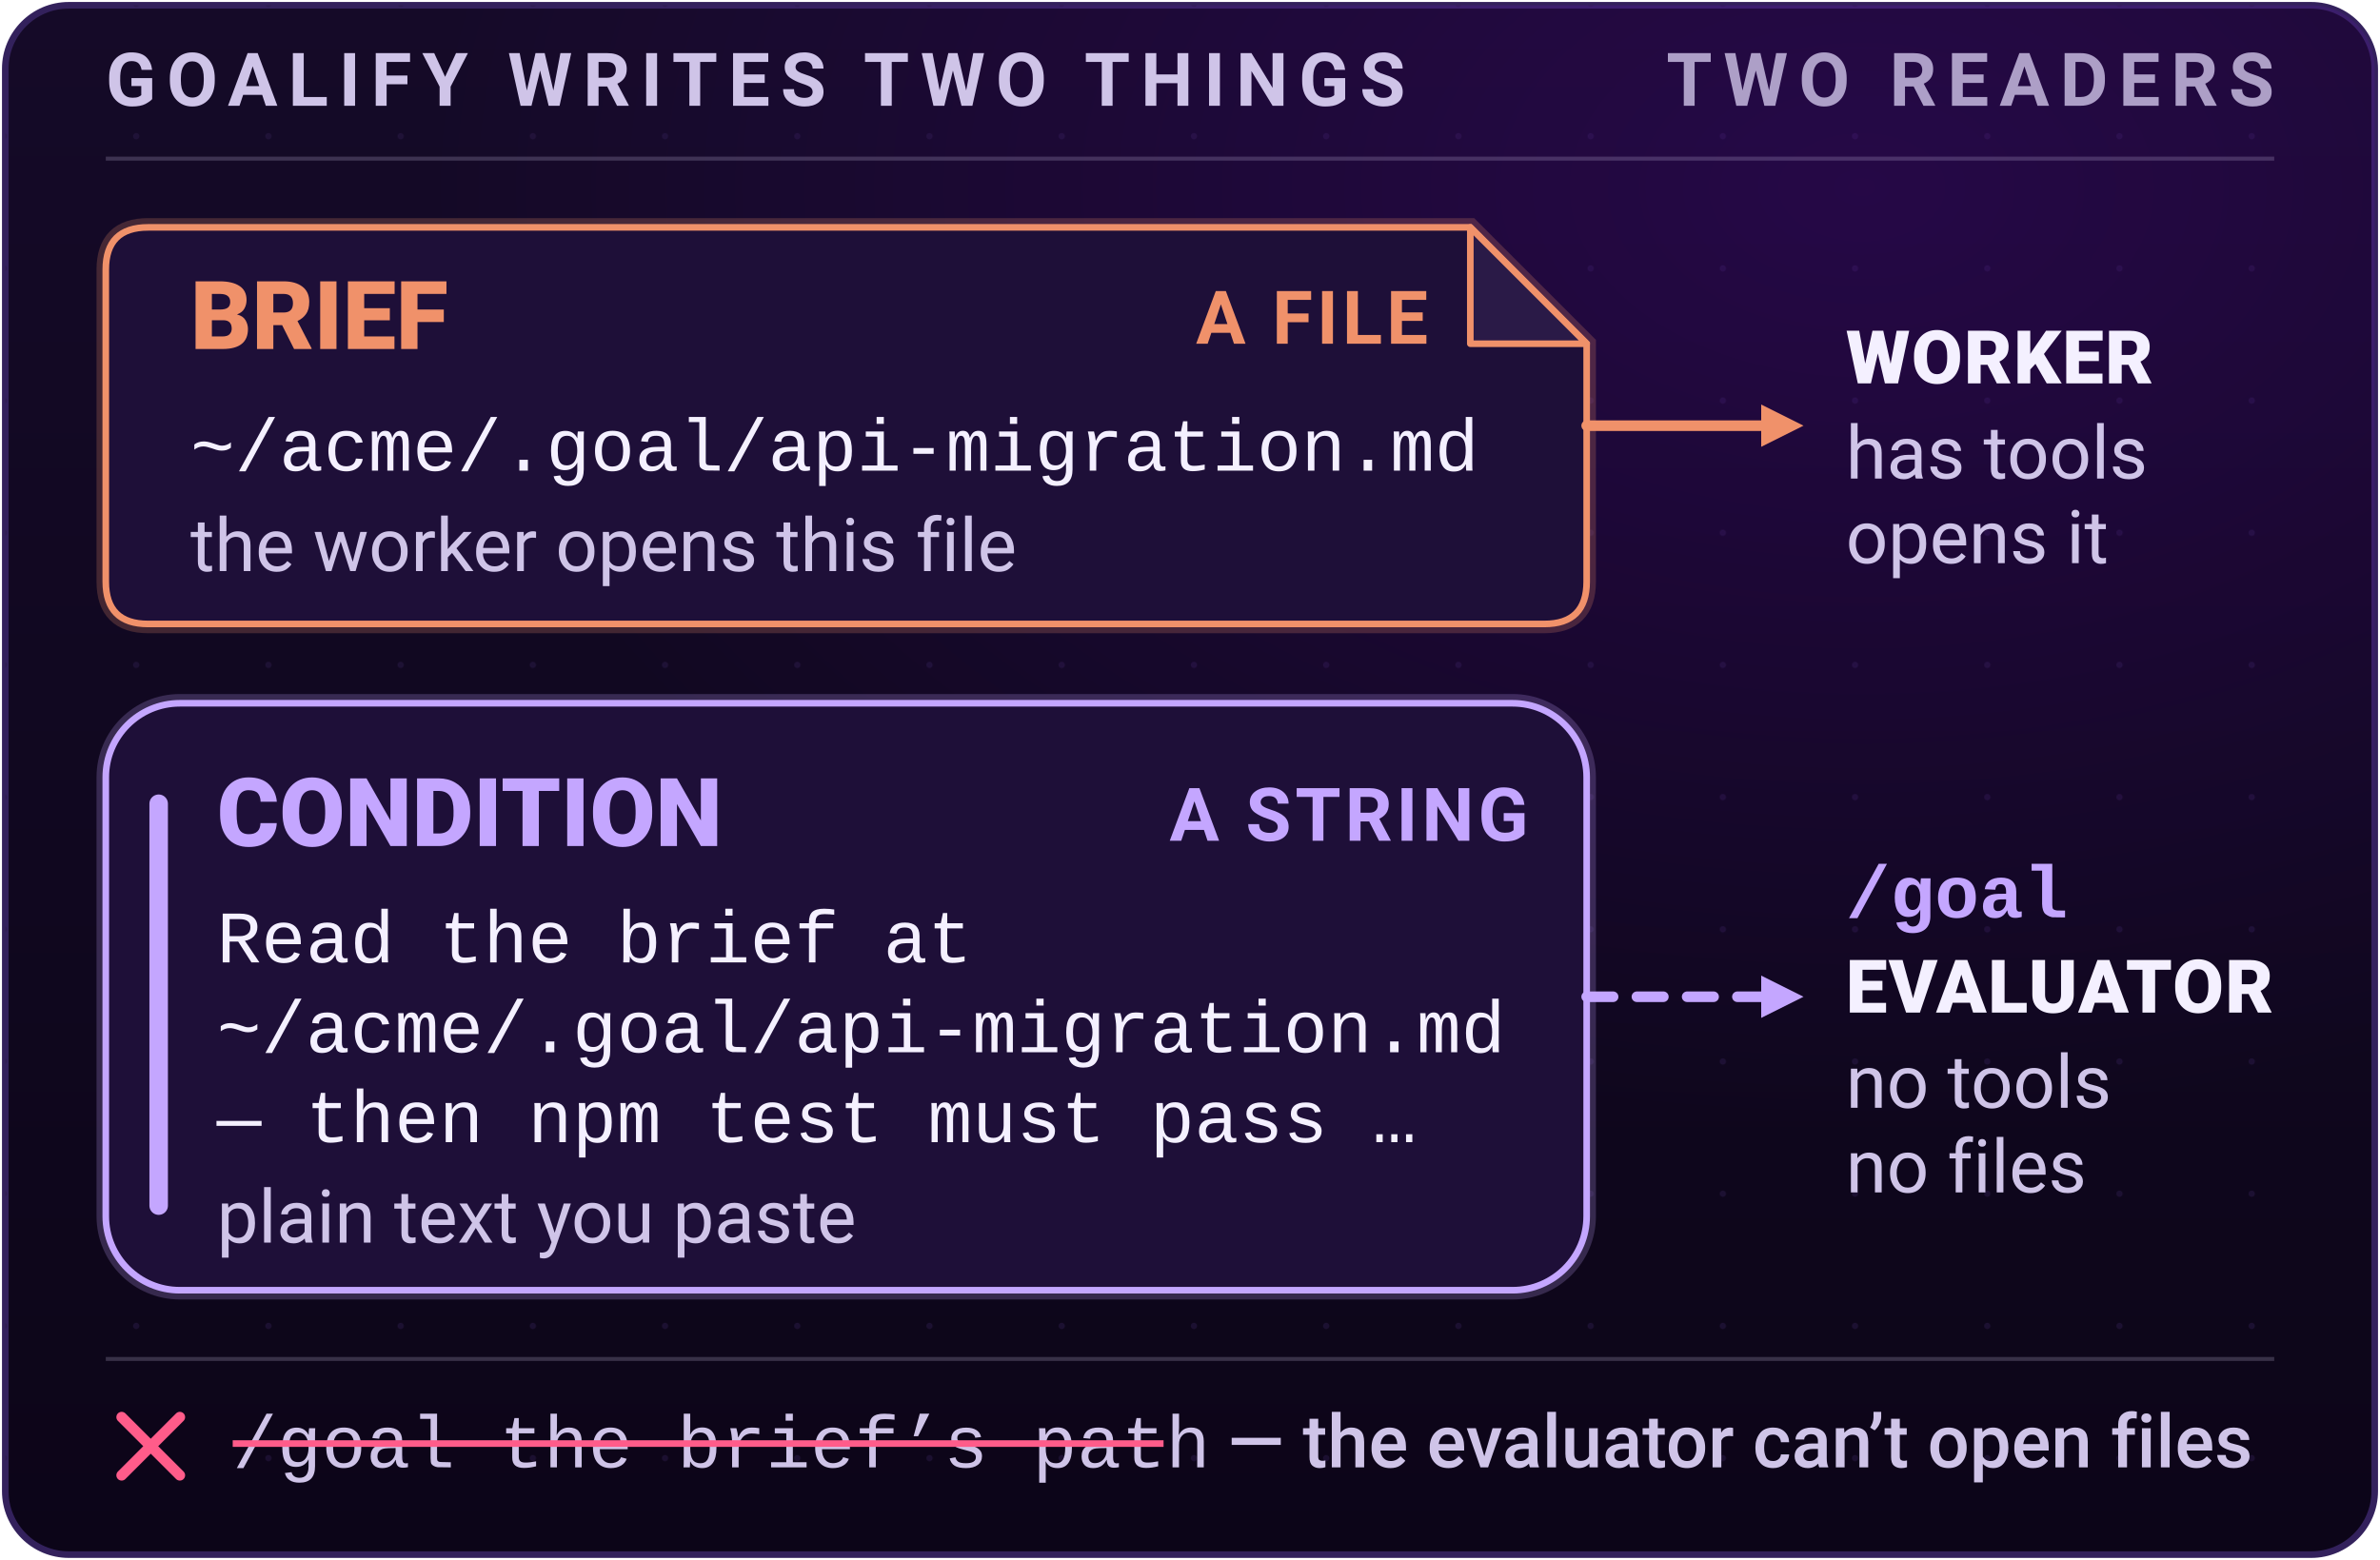
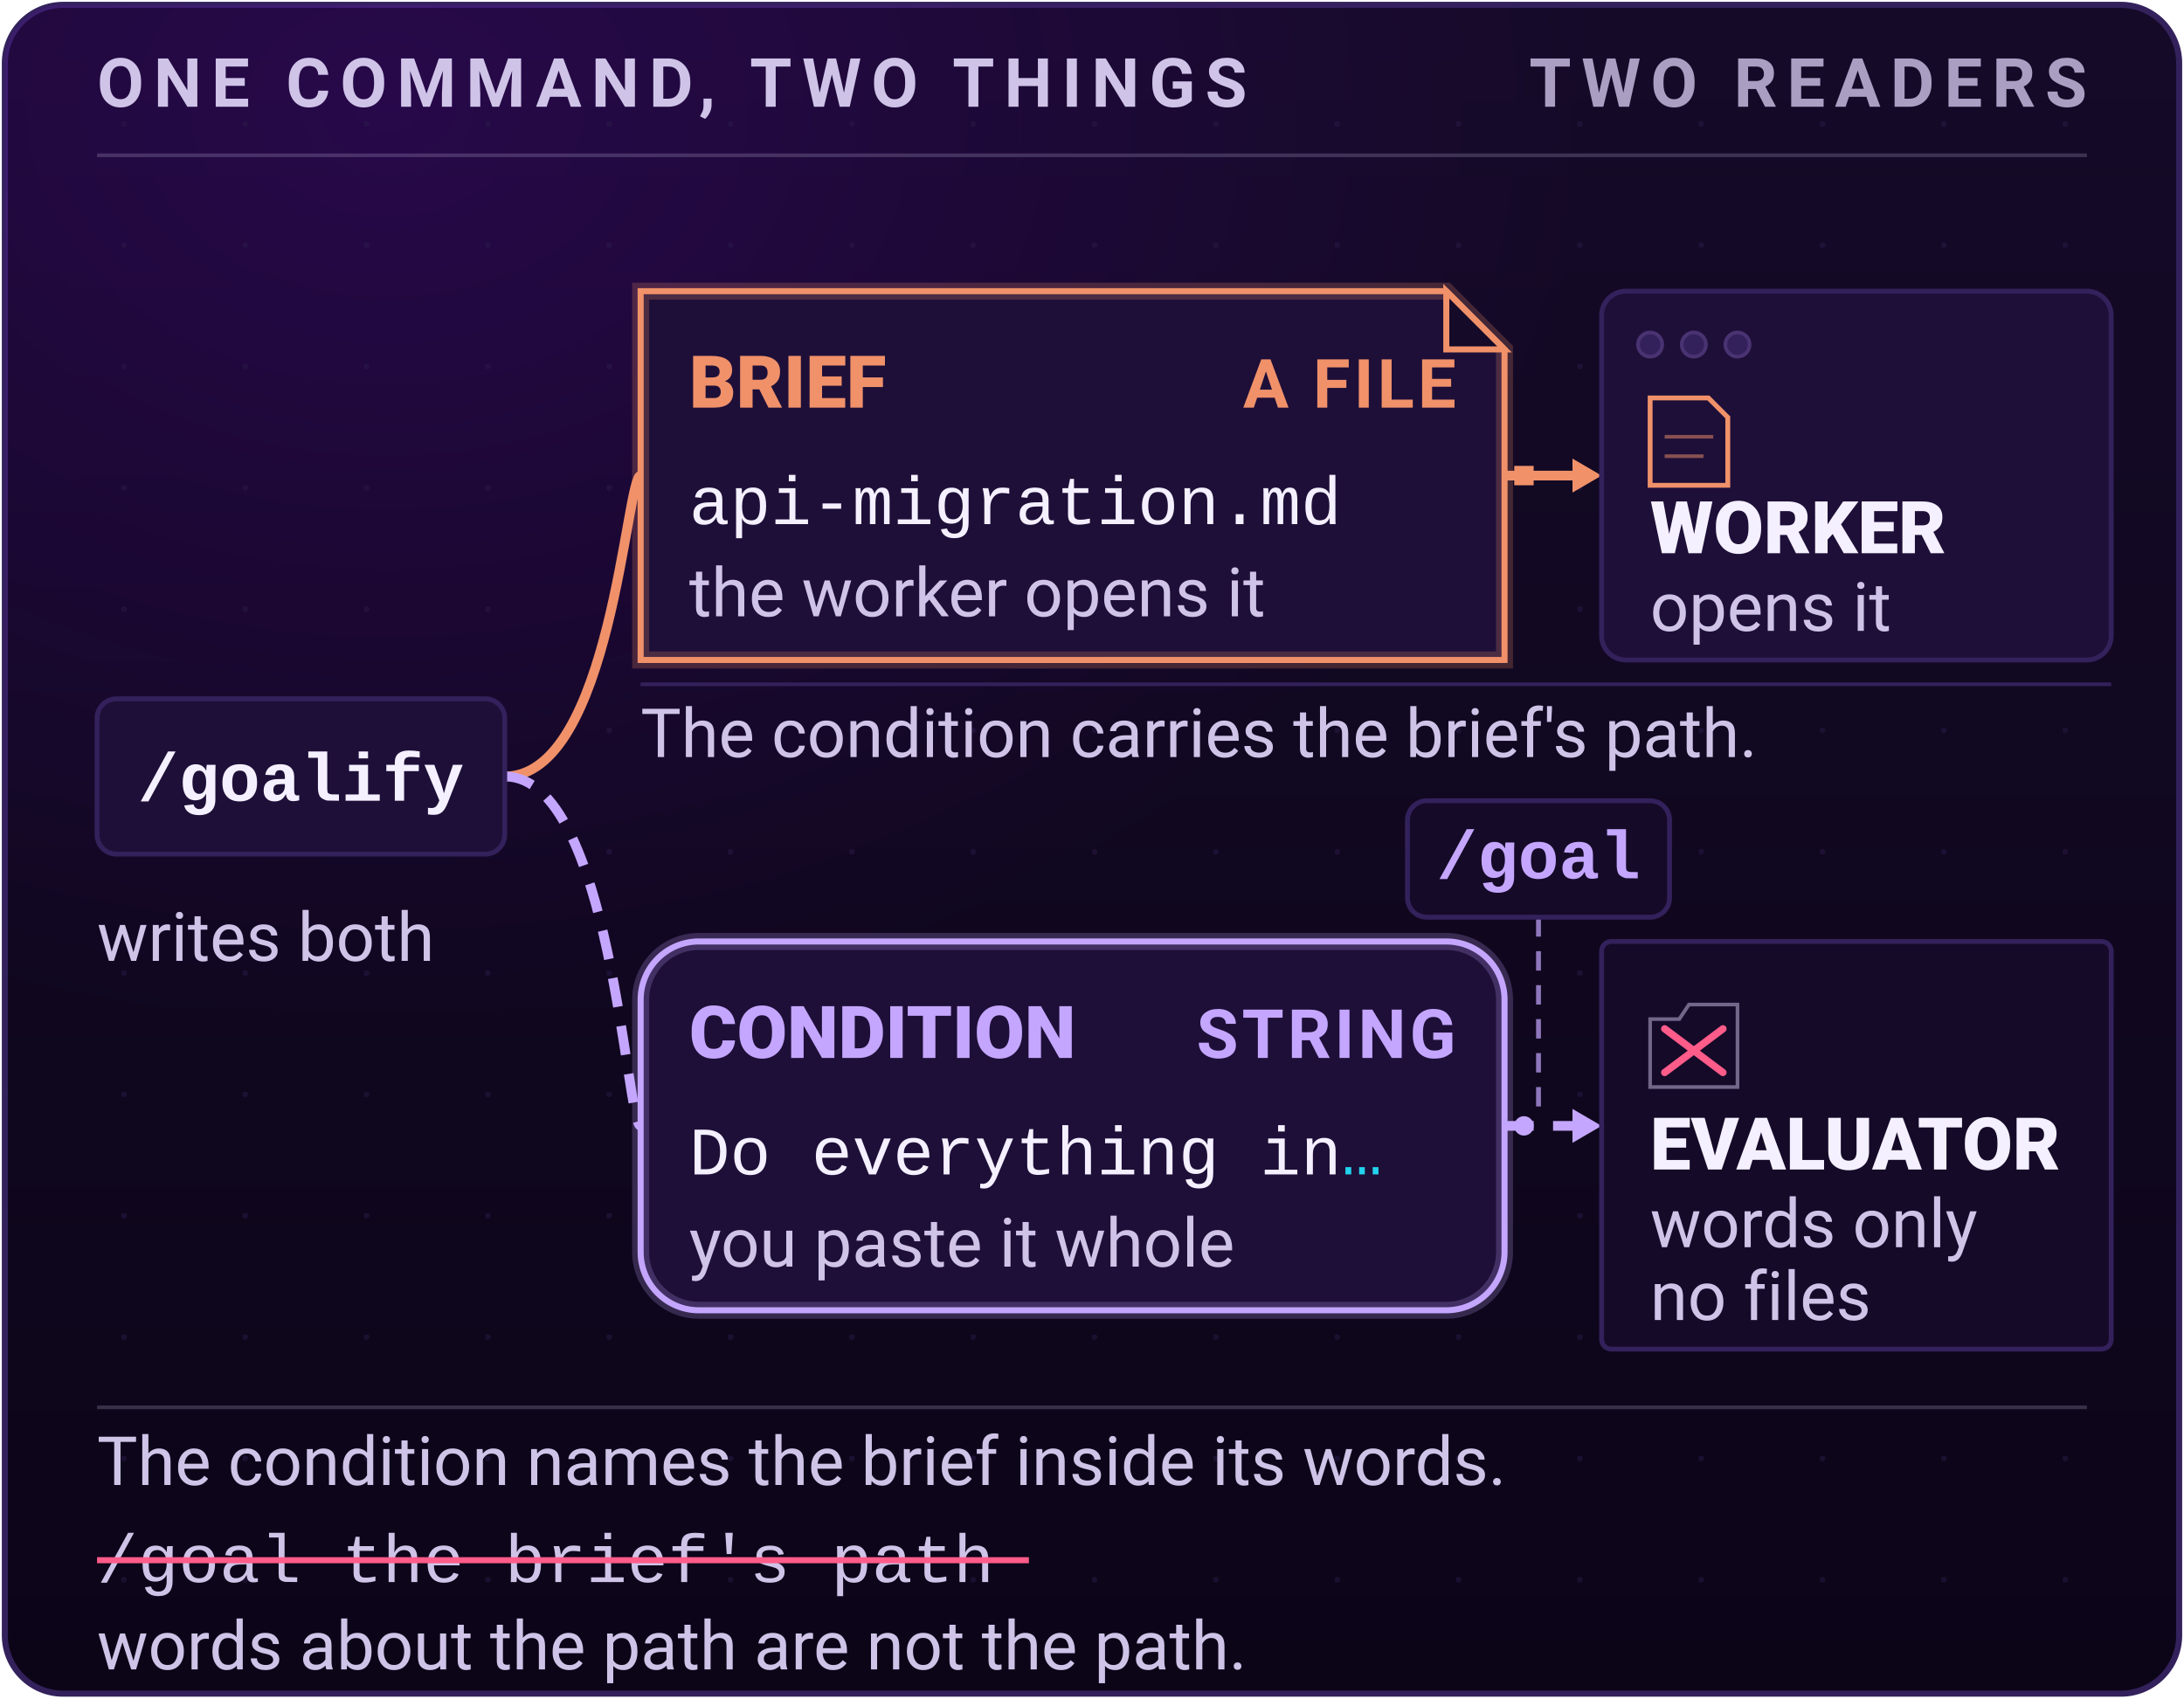
- <svg xmlns="http://www.w3.org/2000/svg" viewBox="0 0 900 590" width="900" height="590" role="img" aria-labelledby="ta-t ta-d">
+ <svg xmlns="http://www.w3.org/2000/svg" viewBox="0 0 900 700" role="img" aria-labelledby="ta-t ta-d">
  <defs>
    <linearGradient id="ta-bg" x1="0" y1="0" x2="0" y2="1">
      <stop offset="0" stop-color="#150A28" />
      <stop offset="1" stop-color="#0C0518" />
    </linearGradient>
-     <radialGradient id="ta-glow" cx="0.78" cy="0.12" r="0.6">
-       <stop offset="0" stop-color="#8A00FF" stop-opacity="0.15" />
+     <radialGradient id="ta-glow" cx="0.18" cy="0.06" r="0.55">
+       <stop offset="0" stop-color="#8A00FF" stop-opacity="0.16" />
      <stop offset="1" stop-color="#8A00FF" stop-opacity="0" />
    </radialGradient>
    <pattern id="ta-dots" width="50" height="50" patternUnits="userSpaceOnUse">
-       <circle cx="1.5" cy="1.5" r="1.2" fill="#2A1A47" />
+       <circle cx="1" cy="1" r="1.2" fill="#2A1A47" />
    </pattern>
+     <clipPath id="ta-clip">
+       <rect x="2" y="2" width="896" height="696" rx="24" />
+     </clipPath>
  </defs>
  <style>
-     .sans{font-family:-apple-system,BlinkMacSystemFont,'Segoe UI',Roboto,'Helvetica Neue',Arial,sans-serif}
-     .mono{font-family:ui-monospace,SFMono-Regular,Menlo,Consolas,'Liberation Mono',monospace}
-     .eyebrow{font-size:28px;font-weight:700;letter-spacing:4px;fill:#CFC4E8}
-     .head{font-size:36px;font-weight:800}
-     .tag{font-size:28px;font-weight:700;letter-spacing:1.5px}
-     .val{font-size:28px;font-weight:500;fill:#F4F0FF}
-     .note{font-size:28px;font-weight:400;fill:#CFC4E8}
-     .dest{font-size:28px;font-weight:800;fill:#F4F0FF;letter-spacing:.5px}
-     .sub{font-size:28px;font-weight:400;fill:#CFC4E8}
-     .refuse{font-size:28px;font-weight:500;fill:#CFC4E8}
- 
-     /* Motion budget: opacity only, plus a 4-unit dot travelling a 66-unit rail.
-        Slowest 0.11 Hz, fastest 0.2 Hz — an order of magnitude under WCAG 2.3.1's 3 Hz.
-        prefers-reduced-motion does not reach an img-embedded SVG, so this is gentle by
-        construction rather than by opt-out. Nothing meaning-bearing starts from zero:
-        every single frame is a complete, correct diagram. The refusal never animates. */
-     .flow{animation:ta-flow 5s linear infinite}
-     .tagpulse{animation:ta-breathe 9s ease-in-out infinite}
-     .tagpulse2{animation:ta-breathe 9s ease-in-out infinite -4.5s}
-     @keyframes ta-flow{from{stroke-dashoffset:0}to{stroke-dashoffset:-66}}
-     @keyframes ta-breathe{0%,100%{opacity:.75}50%{opacity:1}}
-     @media (prefers-reduced-motion: reduce){
-       .flow,.tagpulse,.tagpulse2{animation:none;opacity:1}
-     }
+     .sans{font-family:-apple-system,BlinkMacSystemFont,"Segoe UI",Roboto,Helvetica,Arial,sans-serif}
+     .mono{font-family:ui-monospace,SFMono-Regular,Menlo,Consolas,"Liberation Mono",monospace}
+     /* Two particles riding rails that are drawn in full at every instant, so every frame
+        is a complete diagram. 7s = 0.14 Hz; opacity floor .6; the struck group never moves. */
+     .dotA{animation:ta-ride 7s ease-in-out infinite}
+     .dotB{animation:ta-ride 7s ease-in-out infinite;animation-delay:-3.5s}
+     @keyframes ta-ride{0%,100%{transform:translate(0,0);opacity:.6}50%{transform:translate(16px,0);opacity:1}}
+     @media (prefers-reduced-motion: reduce){.dotA,.dotB{animation:none;opacity:1}}
  </style>
-   <rect x="2" y="2" width="896" height="586" rx="24" fill="url(#ta-bg)" stroke="#33215C" stroke-width="2.5" />
-   <rect x="2" y="2" width="896" height="586" rx="24" fill="url(#ta-dots)" opacity="0.5" />
-   <rect x="2" y="2" width="896" height="586" rx="24" fill="url(#ta-glow)" />
-   <text class="sans eyebrow" x="40" y="40">GOALIFY WRITES TWO THINGS</text>
-   <text class="sans eyebrow" x="860" y="40" text-anchor="end" opacity=".8">TWO READERS</text>
-   <line x1="40" y1="60" x2="860" y2="60" stroke="#CFC4E8" stroke-width="1.5" opacity=".22" />
-   <path d="M56 86 H556 L600 130 V220 Q600 236 584 236 H56 Q40 236 40 220 V102 Q40 86 56 86 Z" fill="none" stroke="#F0916A" stroke-opacity=".22" stroke-width="7" />
-   <path d="M56 86 H556 L600 130 V220 Q600 236 584 236 H56 Q40 236 40 220 V102 Q40 86 56 86 Z" fill="#1E0F38" stroke="#F0916A" stroke-width="2.5" />
-   <path d="M556 86 L600 130 H556 Z" fill="#2A1A47" stroke="#F0916A" stroke-width="2.5" stroke-linejoin="round" />
-   <text class="sans head" x="72" y="132" fill="#F0916A">BRIEF</text>
-   <text class="sans tag tagpulse" x="540" y="130" text-anchor="end" fill="#F0916A">A FILE</text>
-   <text class="mono val" x="72" y="178">~/acme/.goal/api-migration.md</text>
-   <text class="sans note" x="72" y="216">the worker opens this file</text>
-   <line x1="600" y1="161" x2="666" y2="161" stroke="#F0916A" stroke-width="4" stroke-linecap="round" />
-   <path d="M666 153 L682 161 L666 169 Z" fill="#F0916A" />
-   <text class="sans dest" x="698" y="145">WORKER</text>
-   <text class="sans sub" x="698" y="181">has tools</text>
-   <text class="sans sub" x="698" y="213">opens it</text>
-   <rect x="40" y="266" width="560" height="222" rx="28" fill="none" stroke="#C4A6FF" stroke-opacity=".22" stroke-width="7" />
-   <rect x="40" y="266" width="560" height="222" rx="28" fill="#1E0F38" stroke="#C4A6FF" stroke-width="2.5" />
-   <line x1="60" y1="304" x2="60" y2="456" stroke="#C4A6FF" stroke-width="7" stroke-linecap="round" />
-   <text class="sans head" x="82" y="320" fill="#C4A6FF">CONDITION</text>
-   <text class="sans tag tagpulse2" x="578" y="318" text-anchor="end" fill="#C4A6FF">A STRING</text>
-   <text class="mono val" x="82" y="364">Read the brief at</text>
-   <text class="mono val" x="82" y="398">~/acme/.goal/api-migration.md</text>
-   <text class="mono val" x="82" y="432">— then npm test must pass …</text>
-   <text class="sans note" x="82" y="470">plain text you paste</text>
-   <line class="flow" x1="600" y1="377" x2="666" y2="377" stroke="#C4A6FF" stroke-width="4" stroke-linecap="round" stroke-dasharray="10 9" />
-   <path d="M666 369 L682 377 L666 385 Z" fill="#C4A6FF" />
-   <text class="mono" x="698" y="347" font-size="28" font-weight="700" fill="#C4A6FF">/goal</text>
-   <text class="sans dest" x="698" y="383">EVALUATOR</text>
-   <text class="sans sub" x="698" y="419">no tools</text>
-   <text class="sans sub" x="698" y="451">no files</text>
-   <line x1="40" y1="514" x2="860" y2="514" stroke="#CFC4E8" stroke-width="1.5" opacity=".22" />
-   <path d="M46 536 L68 558 M68 536 L46 558" stroke="#FF5C8A" stroke-width="4" stroke-linecap="round" />
-   <text class="mono refuse" x="88" y="555">/goal the brief’s path</text>
-   <line x1="88" y1="546" x2="440" y2="546" stroke="#FF5C8A" stroke-width="2.5" />
-   <text class="sans refuse" x="464" y="555">— the evaluator can’t open files</text>
+   <rect x="2" y="2" width="896" height="696" rx="24" fill="url(#ta-bg)" stroke="#33215C" stroke-width="2.5" />
+   <g clip-path="url(#ta-clip)">
+     <rect x="2" y="2" width="896" height="696" fill="url(#ta-glow)" />
+     <rect x="2" y="2" width="896" height="696" fill="url(#ta-dots)" opacity="0.5" />
+   </g>
+   <text class="sans" font-size="28" font-weight="700" letter-spacing="4" x="40" y="44" fill="#CFC4E8">ONE COMMAND, TWO THINGS</text>
+   <text class="sans" font-size="28" font-weight="700" letter-spacing="4" x="860" y="44" text-anchor="end" fill="#CFC4E8" opacity="0.8">TWO READERS</text>
+   <line x1="40" y1="64" x2="860" y2="64" stroke="#CFC4E8" stroke-width="1.5" opacity="0.22" />
+   <path d="M208 320 C 252 320, 258 196, 264 196" fill="none" stroke="#F0916A" stroke-width="4" />
+   <path d="M208 320 C 252 320, 258 464, 264 464" fill="none" stroke="#C4A6FF" stroke-width="4" stroke-dasharray="12 8" />
+   <rect x="40" y="288" width="168" height="64" rx="8" fill="#1E0F38" stroke="#33215C" stroke-width="2" />
+   <text class="mono" font-size="28" font-weight="700" x="124" y="330" text-anchor="middle" fill="#F4F0FF">/goalify</text>
+   <text class="sans" font-size="28" x="40" y="396" fill="#CFC4E8">writes both</text>
+   <path d="M264 120 H596 L620 144 V272 H264 Z" fill="#1E0F38" stroke="#F0916A" stroke-width="2.5" />
+   <path d="M264 120 H596 L620 144 V272 H264 Z" fill="none" stroke="#F0916A" stroke-width="7" opacity="0.22" />
+   <path d="M596 120 L620 144 H596 Z" fill="#150A28" stroke="#F0916A" stroke-width="2.5" />
+   <text class="sans" font-size="30" font-weight="800" x="284" y="168" fill="#F0916A">BRIEF</text>
+   <text class="sans" font-size="28" font-weight="700" letter-spacing="1.5" x="600" y="168" text-anchor="end" fill="#F0916A">A FILE</text>
+   <text class="mono" font-size="28" x="284" y="216" fill="#F4F0FF">api-migration.md</text>
+   <text class="sans" font-size="28" x="284" y="254" fill="#CFC4E8">the worker opens it</text>
+   <line x1="620" y1="196" x2="648" y2="196" stroke="#F0916A" stroke-width="4" />
+   <path d="M648 189 L660 196 L648 203 Z" fill="#F0916A" />
+   <rect class="dotA" x="624" y="192" width="8" height="8" fill="#F0916A" />
+   <rect x="660" y="120" width="210" height="152" rx="10" fill="#1E0F38" stroke="#33215C" stroke-width="2" />
+   <circle cx="680" cy="142" r="5" fill="#33215C" stroke="#4A3372" stroke-width="1.5" />
+   <circle cx="698" cy="142" r="5" fill="#33215C" stroke="#4A3372" stroke-width="1.5" />
+   <circle cx="716" cy="142" r="5" fill="#33215C" stroke="#4A3372" stroke-width="1.5" />
+   <path d="M680 164 H704 L712 172 V200 H680 Z" fill="none" stroke="#F0916A" stroke-width="2" />
+   <path d="M686 180 H706 M686 188 H702" stroke="#F0916A" stroke-width="1.5" opacity="0.5" />
+   <text class="sans" font-size="30" font-weight="800" x="680" y="228" fill="#F4F0FF">WORKER</text>
+   <text class="sans" font-size="28" x="680" y="260" fill="#CFC4E8">opens it</text>
+   <line x1="264" y1="282" x2="870" y2="282" stroke="#33215C" stroke-width="1.5" />
+   <text class="sans" font-size="28" x="264" y="312" fill="#CFC4E8">The condition carries the brief's path.</text>
+   <rect x="264" y="388" width="356" height="152" rx="24" fill="#1E0F38" stroke="#C4A6FF" stroke-width="2.5" />
+   <rect x="264" y="388" width="356" height="152" rx="24" fill="none" stroke="#C4A6FF" stroke-width="7" opacity="0.22" />
+   <text class="sans" font-size="30" font-weight="800" x="284" y="436" fill="#C4A6FF">CONDITION</text>
+   <text class="sans" font-size="28" font-weight="700" letter-spacing="1.5" x="600" y="436" text-anchor="end" fill="#C4A6FF">STRING</text>
+   <text class="mono" font-size="28" x="284" y="484" fill="#F4F0FF">Do everything in<tspan fill="#22D3EE">…</tspan>
+   </text>
+   <text class="sans" font-size="28" x="284" y="522" fill="#CFC4E8">you paste it whole</text>
+   <line x1="620" y1="464" x2="648" y2="464" stroke="#C4A6FF" stroke-width="4" stroke-dasharray="12 8" />
+   <path d="M648 457 L660 464 L648 471 Z" fill="#C4A6FF" />
+   <circle class="dotB" cx="628" cy="464" r="4" fill="#C4A6FF" />
+   <line x1="634" y1="378" x2="634" y2="461" stroke="#C4A6FF" stroke-width="2" stroke-dasharray="8 6" opacity="0.7" />
+   <rect x="580" y="330" width="108" height="48" rx="8" fill="#150A28" stroke="#33215C" stroke-width="2" />
+   <text class="mono" font-size="28" font-weight="700" x="634" y="362" text-anchor="middle" fill="#C4A6FF">/goal</text>
+   <rect x="660" y="388" width="210" height="168" rx="4" fill="#150A28" stroke="#33215C" stroke-width="2" />
+   <path d="M680 420 H692 L696 414 H716 V448 H680 Z" fill="none" stroke="#CFC4E8" stroke-width="1.5" opacity="0.5" />
+   <path d="M686 424 L710 442 M710 424 L686 442" stroke="#FF5C8A" stroke-width="3" stroke-linecap="round" />
+   <text class="sans" font-size="30" font-weight="800" x="680" y="482" fill="#F4F0FF">EVALUATOR</text>
+   <text class="sans" font-size="28" x="680" y="514" fill="#CFC4E8">words only</text>
+   <text class="sans" font-size="28" x="680" y="544" fill="#CFC4E8">no files</text>
+   <line x1="40" y1="580" x2="860" y2="580" stroke="#CFC4E8" stroke-width="1.5" opacity="0.22" />
+   <text class="sans" font-size="28" x="40" y="612" fill="#CFC4E8">The condition names the brief inside its words.</text>
+   <g data-antipattern="v1">
+     <text class="mono" font-size="28" x="40" y="652" fill="#CFC4E8">/goal the brief's path</text>
+     <line x1="40" y1="643" x2="424" y2="643" stroke="#FF5C8A" stroke-width="2.5" />
+     <text class="sans" font-size="28" x="40" y="688" fill="#CFC4E8">words about the path are not the path.</text>
+   </g>
</svg>
